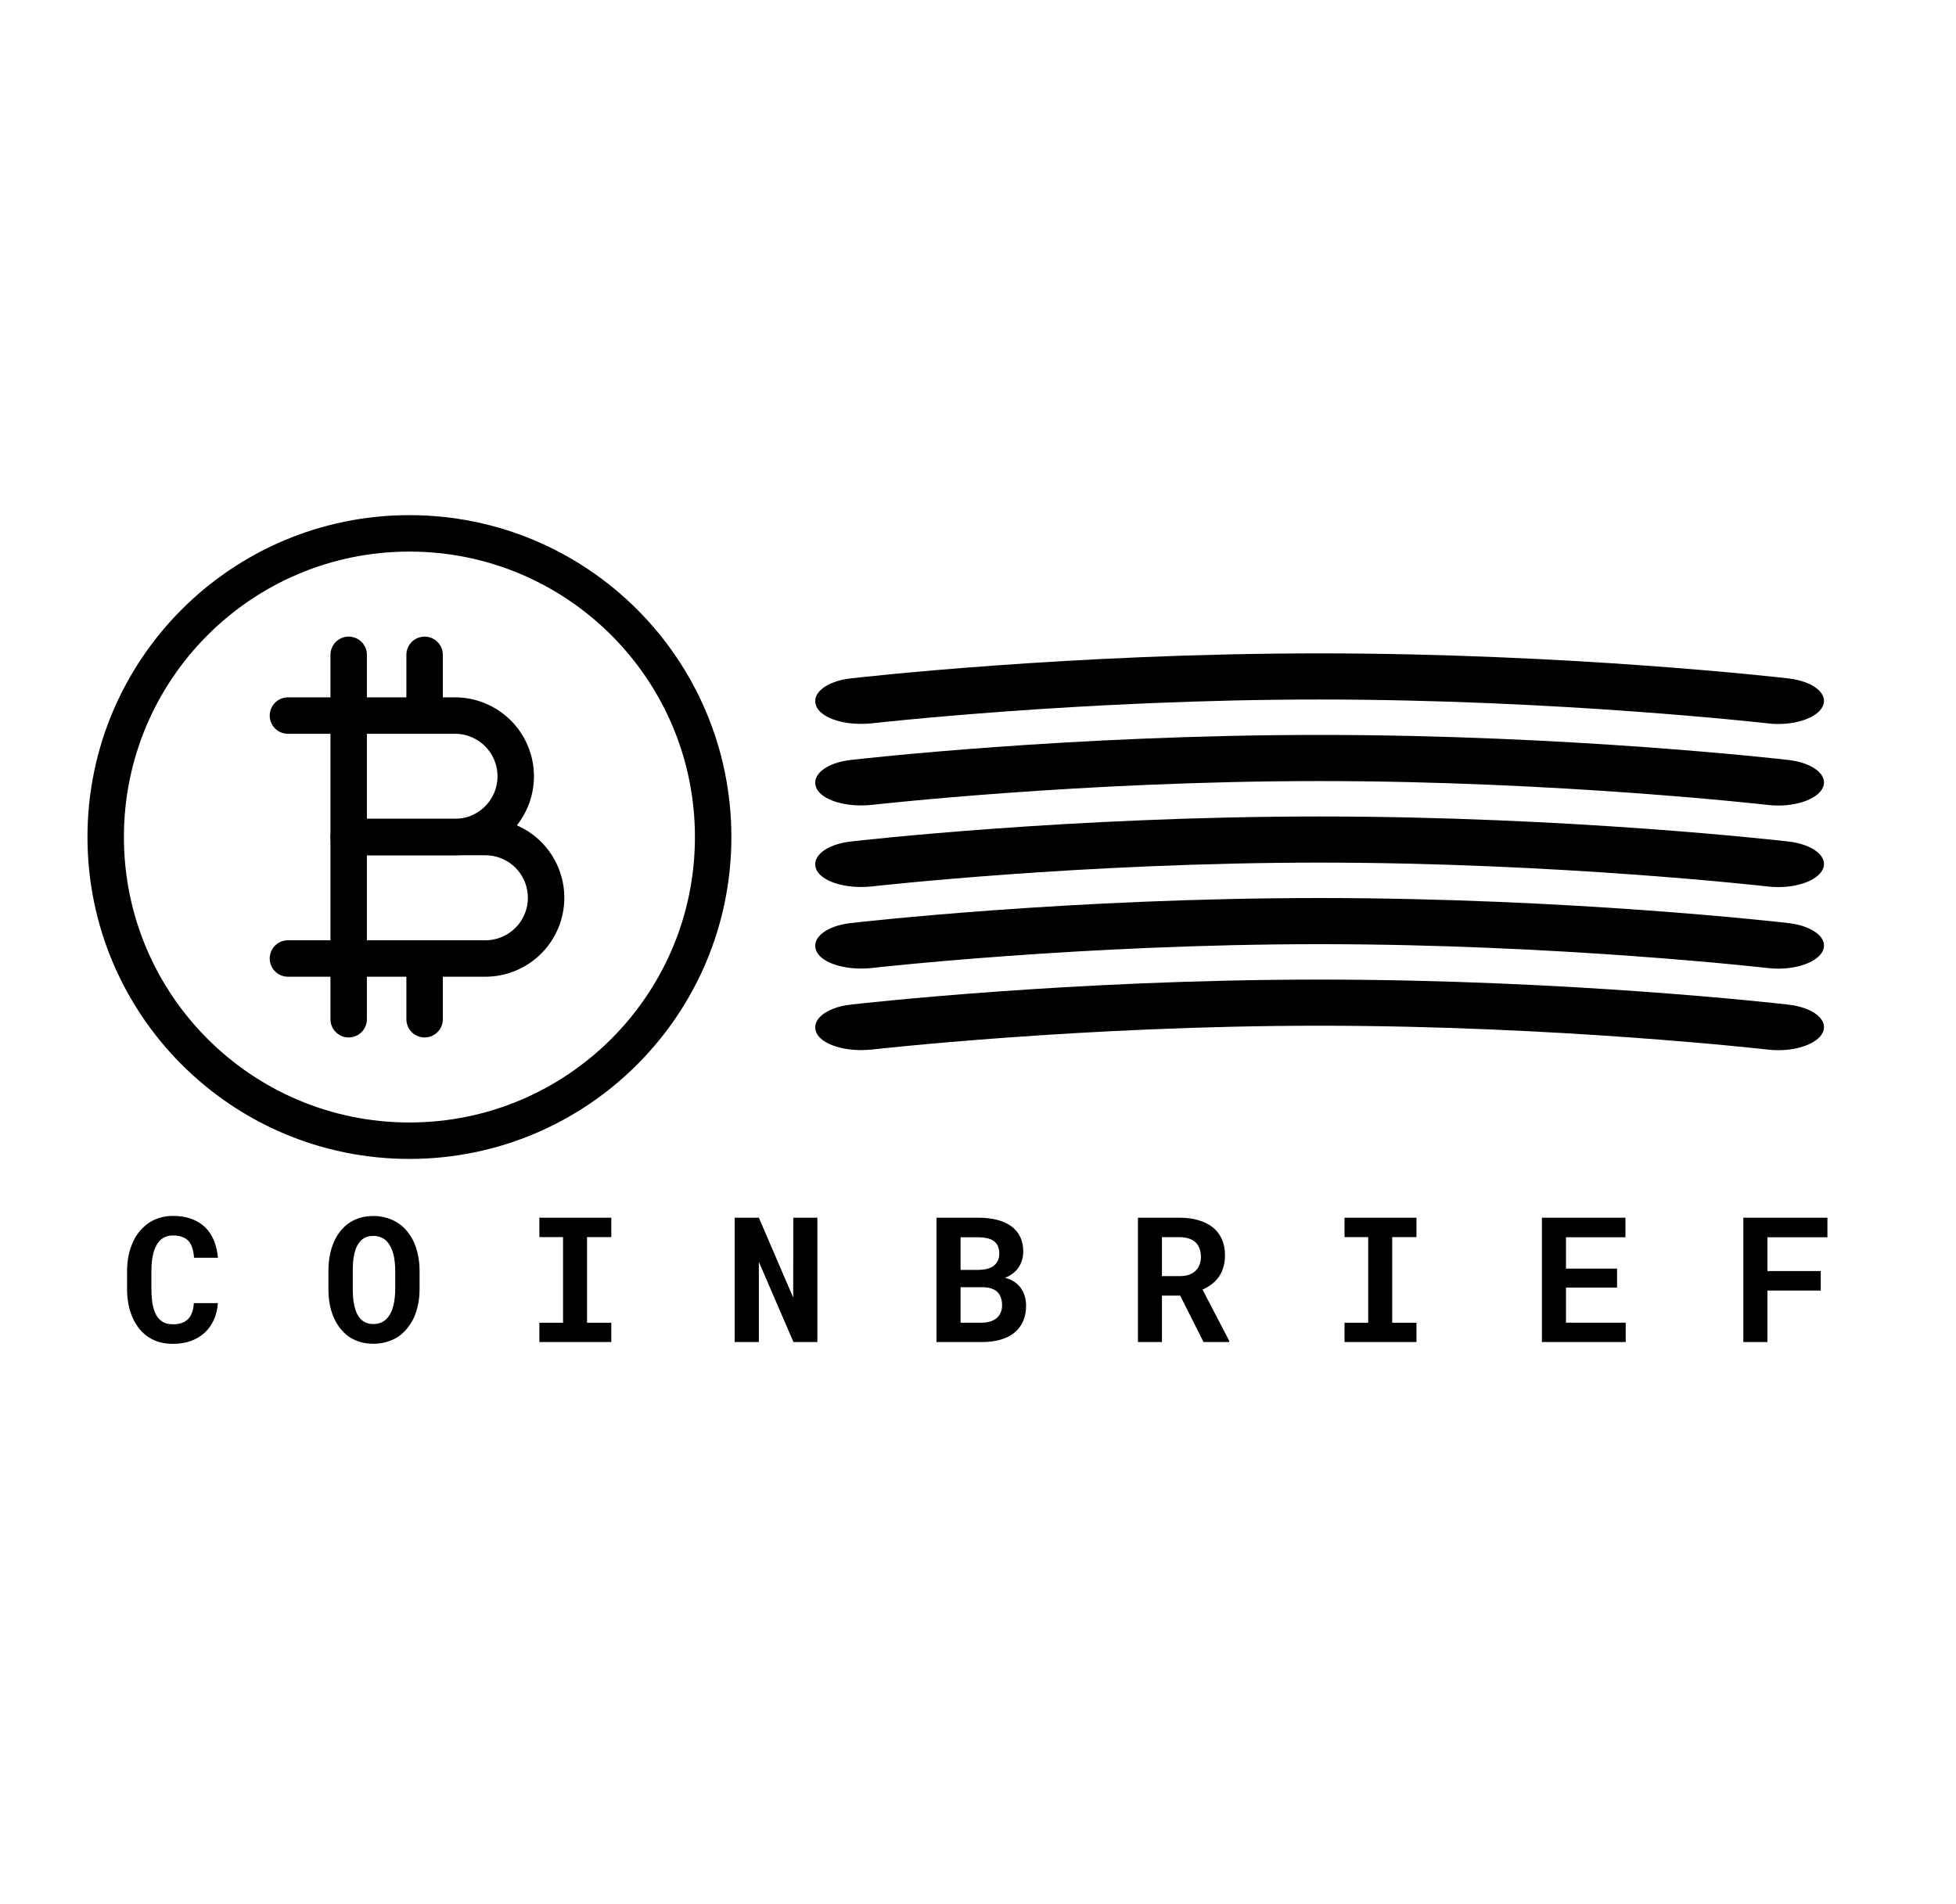
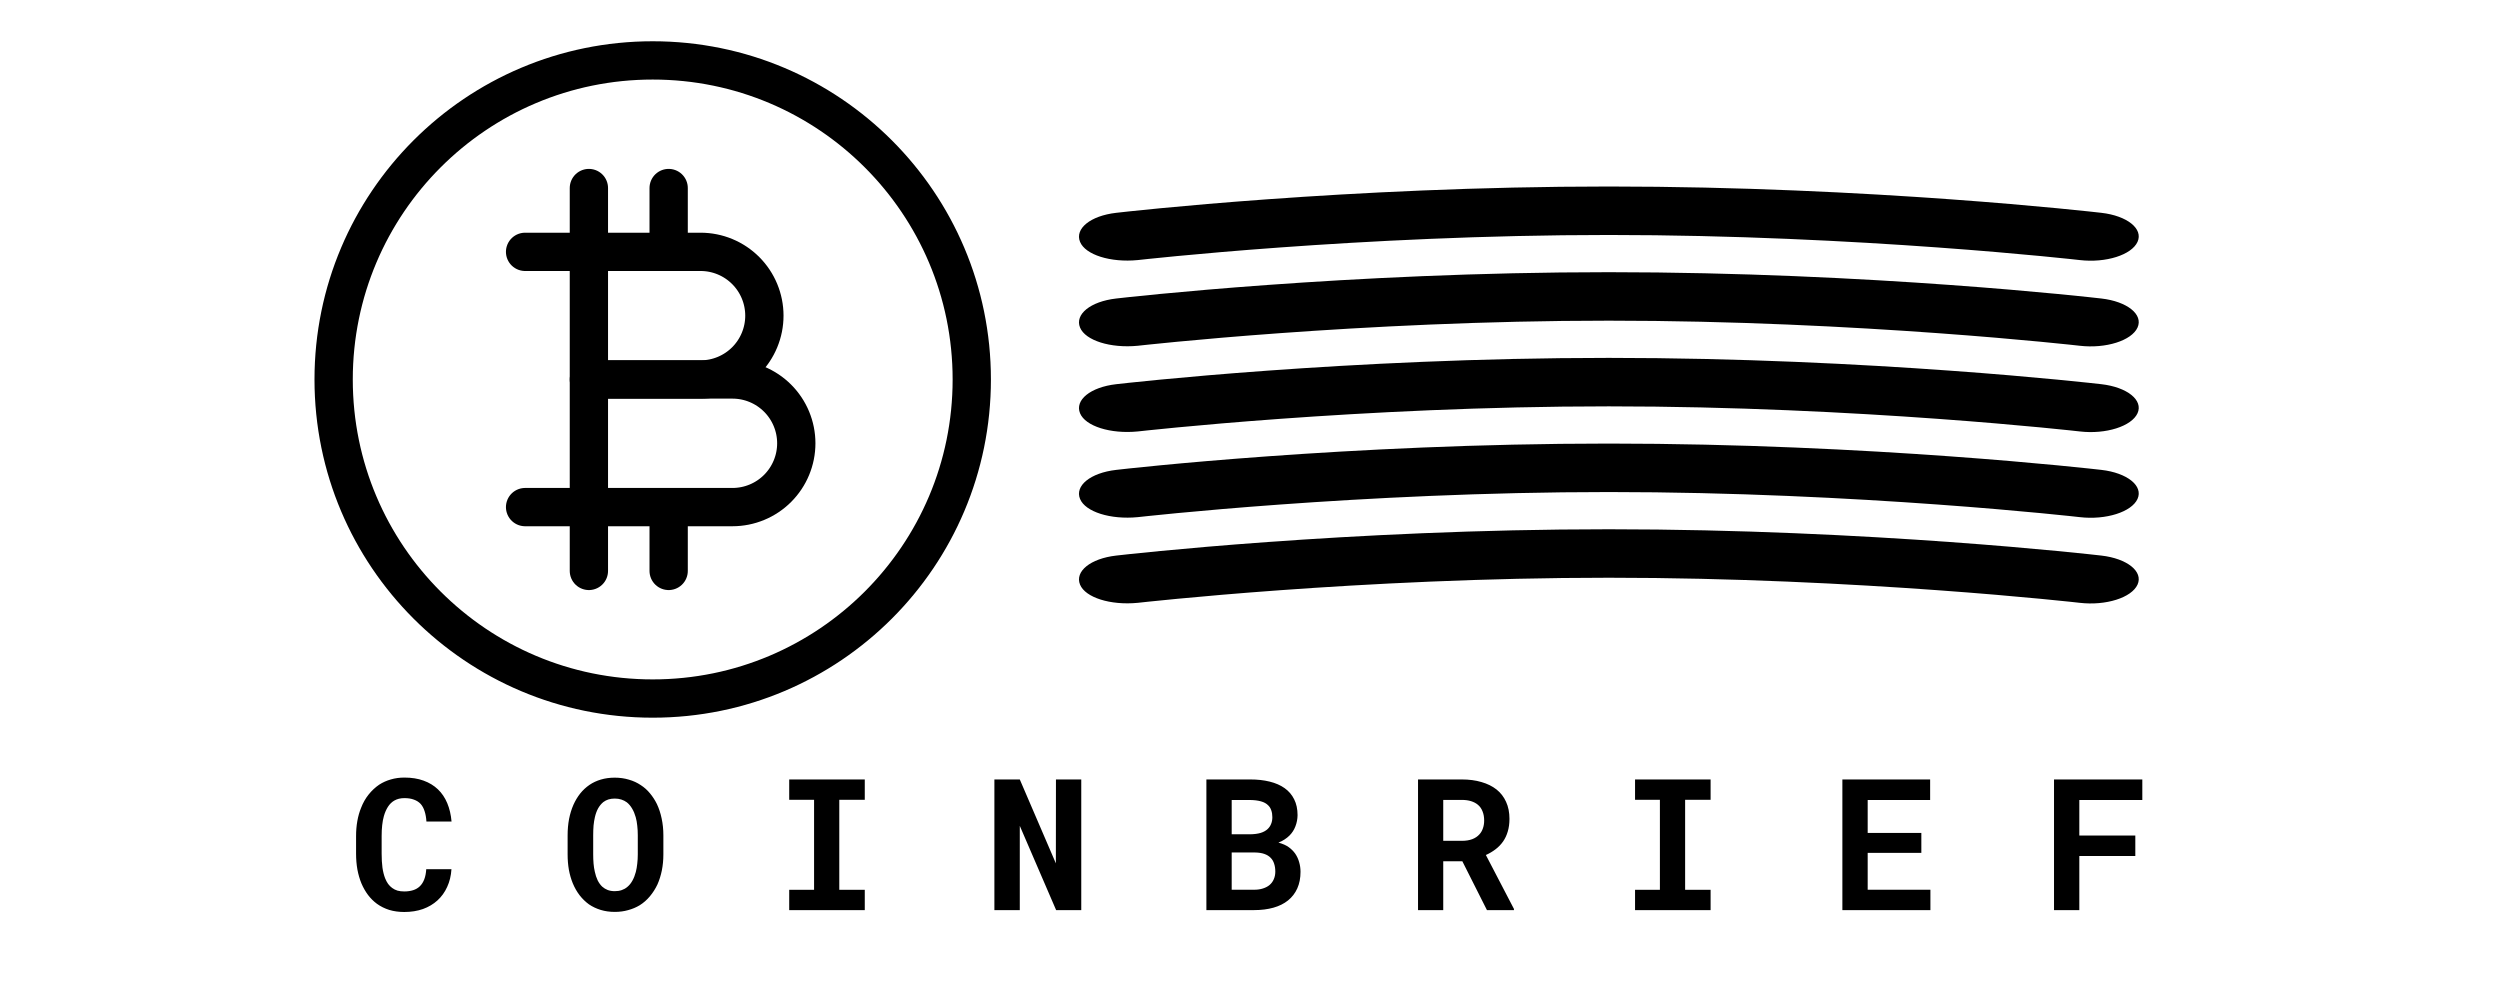
- <svg xmlns="http://www.w3.org/2000/svg" width="150" height="146" viewBox="0 0 300 146" fill="none">
+ <svg xmlns="http://www.w3.org/2000/svg" width="150" height="60" viewBox="0 0 300 146" fill="none">
  <rect y="0.342" width="150" height="145.342" rx="20" fill="transpranet" />
  <g clip-path="url(#clip0_16_178)">
    <g clip-path="url(#clip1_16_178)">
      <path d="M62.795 101.987C88.523 101.987 109.379 81.131 109.379 55.404C109.379 29.676 88.523 8.82 62.795 8.82C37.068 8.82 16.211 29.676 16.211 55.404C16.211 81.131 37.068 101.987 62.795 101.987Z" stroke="currentColor" stroke-width="5.59" stroke-linecap="round" stroke-linejoin="round" />
      <path d="M53.478 36.77V55.404H69.783C72.254 55.404 74.624 54.422 76.371 52.675C78.118 50.928 79.1 48.558 79.1 46.087C79.1 43.616 78.118 41.246 76.371 39.499C74.624 37.752 72.254 36.77 69.783 36.77H65.124M53.478 36.77H44.162M53.478 36.77V27.453M53.478 36.77H65.124M65.124 36.77V27.453" stroke="currentColor" stroke-width="5.59" stroke-linecap="round" stroke-linejoin="round" />
      <path d="M53.478 74.037V55.404H74.441C76.912 55.404 79.282 56.385 81.029 58.133C82.776 59.88 83.758 62.249 83.758 64.721C83.758 67.191 82.776 69.561 81.029 71.308C79.282 73.056 76.912 74.037 74.441 74.037H65.124M53.478 74.037V83.354M53.478 74.037H44.162H65.124M53.478 74.037H65.124M65.124 74.037V83.354" stroke="currentColor" stroke-width="5.59" stroke-linecap="round" stroke-linejoin="round" />
    </g>
    <g clip-path="url(#clip2_16_178)">
      <g clip-path="url(#clip3_16_178)">
        <path d="M274.297 31.071C272.939 30.915 240.617 27.23 202.379 27.23C164.142 27.23 131.827 30.915 130.469 31.071C126.678 31.506 124.399 33.397 125.186 35.312C125.96 37.199 129.632 38.361 133.613 37.971C133.937 37.939 165.886 34.307 202.386 34.307C238.887 34.307 270.836 37.932 271.152 37.971C274.965 38.414 278.714 37.217 279.579 35.312C280.444 33.408 278.081 31.506 274.297 31.071Z" fill="currentColor" />
        <path d="M274.297 43.582C272.939 43.426 240.617 39.74 202.379 39.74C164.142 39.74 131.827 43.426 130.469 43.582C126.678 44.017 124.399 45.908 125.186 47.823C125.96 49.71 129.632 50.871 133.613 50.482C133.937 50.45 165.886 46.818 202.386 46.818C238.887 46.818 270.836 50.443 271.152 50.482C274.965 50.924 278.714 49.728 279.579 47.823C280.445 45.918 278.081 44.017 274.297 43.582Z" fill="currentColor" />
        <path d="M274.297 56.092C272.939 55.936 240.617 52.251 202.379 52.251C164.142 52.251 131.827 55.936 130.469 56.092C126.678 56.528 124.399 58.418 125.186 60.334C125.96 62.221 129.632 63.382 133.613 62.992C133.937 62.961 165.886 59.328 202.386 59.328C238.887 59.328 270.836 62.953 271.152 62.992C274.965 63.435 278.714 62.238 279.579 60.334C280.445 58.429 278.081 56.528 274.297 56.092Z" fill="currentColor" />
        <path d="M274.297 68.603C272.939 68.447 240.617 64.761 202.379 64.761C164.142 64.761 131.827 68.444 130.469 68.603C126.678 69.038 124.399 70.929 125.186 72.844C125.96 74.731 129.632 75.892 133.613 75.503C133.937 75.471 165.886 71.839 202.386 71.839C238.887 71.839 270.836 75.464 271.152 75.503C274.965 75.945 278.714 74.749 279.579 72.844C280.444 70.939 278.081 69.038 274.297 68.603Z" fill="currentColor" />
        <path d="M274.297 81.113C272.939 80.957 240.617 77.272 202.379 77.272C164.142 77.272 131.827 80.957 130.469 81.113C126.678 81.549 124.399 83.439 125.186 85.355C125.96 87.242 129.632 88.403 133.613 88.013C133.937 87.982 165.886 84.349 202.386 84.349C238.887 84.349 270.836 87.975 271.152 88.013C274.965 88.456 278.714 87.259 279.579 85.355C280.444 83.45 278.081 81.549 274.297 81.113Z" fill="currentColor" />
      </g>
    </g>
  </g>
  <path d="M33.413 126.901C33.352 127.862 33.142 128.727 32.784 129.495C32.435 130.264 31.963 130.919 31.369 131.461C30.775 132.002 30.068 132.422 29.247 132.719C28.426 133.007 27.517 133.151 26.522 133.151C25.735 133.151 25.006 133.05 24.334 132.85C23.67 132.64 23.072 132.343 22.539 131.959C22.05 131.6 21.613 131.168 21.229 130.662C20.853 130.155 20.534 129.596 20.272 128.985C20.019 128.373 19.822 127.701 19.683 126.967C19.552 126.233 19.486 125.456 19.486 124.635V122.067C19.486 121.298 19.547 120.569 19.669 119.879C19.792 119.18 19.975 118.534 20.22 117.94C20.499 117.215 20.866 116.568 21.32 116.001C21.774 115.433 22.29 114.953 22.866 114.56C23.382 114.228 23.945 113.974 24.556 113.8C25.177 113.616 25.84 113.525 26.548 113.525C27.596 113.525 28.526 113.673 29.338 113.97C30.16 114.267 30.858 114.691 31.435 115.241C32.011 115.791 32.465 116.464 32.797 117.258C33.129 118.053 33.339 118.949 33.426 119.944H29.758C29.723 119.377 29.636 118.879 29.496 118.451C29.365 118.023 29.173 117.665 28.919 117.376C28.657 117.097 28.33 116.887 27.937 116.748C27.552 116.599 27.089 116.525 26.548 116.525C26.26 116.525 25.989 116.555 25.735 116.617C25.491 116.678 25.264 116.769 25.054 116.892C24.696 117.101 24.39 117.403 24.137 117.796C23.893 118.18 23.696 118.63 23.548 119.145C23.434 119.547 23.351 119.992 23.299 120.482C23.246 120.962 23.22 121.482 23.22 122.041V124.635C23.22 125.395 23.259 126.076 23.338 126.679C23.425 127.273 23.556 127.792 23.731 128.238C23.853 128.543 23.997 128.814 24.163 129.05C24.338 129.286 24.535 129.482 24.753 129.64C24.989 129.814 25.251 129.945 25.539 130.033C25.836 130.111 26.163 130.151 26.522 130.151C27.002 130.151 27.434 130.089 27.819 129.967C28.203 129.845 28.531 129.653 28.801 129.391C29.072 129.129 29.286 128.792 29.443 128.382C29.601 127.971 29.697 127.478 29.732 126.901H33.413ZM64.352 124.74C64.352 125.561 64.277 126.342 64.129 127.085C63.98 127.818 63.766 128.5 63.487 129.129C63.19 129.758 62.823 130.334 62.386 130.858C61.95 131.382 61.452 131.819 60.893 132.168C60.386 132.474 59.827 132.71 59.216 132.876C58.613 133.05 57.962 133.138 57.264 133.138C56.521 133.138 55.835 133.042 55.206 132.85C54.578 132.657 54.005 132.387 53.49 132.037C52.984 131.67 52.529 131.229 52.128 130.714C51.726 130.19 51.39 129.6 51.119 128.945C50.874 128.343 50.686 127.687 50.555 126.98C50.433 126.272 50.372 125.526 50.372 124.74V121.962C50.372 121.124 50.442 120.329 50.582 119.577C50.73 118.826 50.944 118.132 51.224 117.494C51.494 116.892 51.822 116.346 52.206 115.857C52.599 115.367 53.049 114.948 53.556 114.599C54.054 114.258 54.613 113.996 55.233 113.813C55.853 113.629 56.525 113.538 57.25 113.538C57.984 113.538 58.67 113.634 59.307 113.826C59.954 114.009 60.535 114.276 61.05 114.625C61.565 114.957 62.015 115.359 62.399 115.83C62.792 116.302 63.129 116.822 63.408 117.39C63.714 118.036 63.945 118.743 64.103 119.512C64.269 120.281 64.352 121.097 64.352 121.962V124.74ZM60.617 121.936C60.617 121.447 60.591 120.984 60.539 120.547C60.495 120.102 60.421 119.691 60.316 119.315C60.185 118.844 60.011 118.425 59.792 118.058C59.574 117.682 59.316 117.376 59.019 117.141C58.783 116.966 58.517 116.831 58.22 116.734C57.932 116.638 57.608 116.59 57.25 116.59C56.91 116.59 56.6 116.634 56.32 116.721C56.049 116.809 55.805 116.935 55.587 117.101C55.289 117.346 55.036 117.652 54.827 118.018C54.626 118.385 54.468 118.813 54.355 119.302C54.268 119.678 54.202 120.088 54.158 120.534C54.123 120.979 54.106 121.447 54.106 121.936V124.74C54.106 125.202 54.123 125.648 54.158 126.076C54.193 126.504 54.255 126.901 54.342 127.268C54.438 127.731 54.578 128.155 54.761 128.539C54.953 128.915 55.176 129.22 55.429 129.456C55.665 129.666 55.931 129.827 56.228 129.941C56.534 130.054 56.879 130.111 57.264 130.111C57.63 130.111 57.967 130.059 58.272 129.954C58.578 129.849 58.849 129.696 59.085 129.495C59.382 129.251 59.63 128.945 59.831 128.578C60.041 128.203 60.207 127.779 60.329 127.308C60.425 126.941 60.495 126.539 60.539 126.102C60.591 125.665 60.617 125.211 60.617 124.74V121.936ZM82.725 113.8H93.757V116.774H90.036V129.915H93.757V132.876H82.725V129.915H86.355V116.774H82.725V113.8ZM125.364 132.876H121.695L116.389 120.573V132.876H112.681V113.8H116.389L121.656 126.05L121.669 113.8H125.364V132.876ZM143.633 132.876V113.8H150.039C151.079 113.8 152.022 113.904 152.869 114.114C153.725 114.324 154.455 114.643 155.057 115.071C155.66 115.499 156.123 116.04 156.446 116.695C156.778 117.35 156.944 118.123 156.944 119.014C156.935 119.591 156.83 120.137 156.629 120.652C156.437 121.158 156.149 121.604 155.765 121.988C155.555 122.198 155.315 122.39 155.044 122.565C154.782 122.739 154.49 122.888 154.166 123.01V123.023C154.795 123.198 155.293 123.421 155.66 123.691C156.036 123.962 156.35 124.277 156.603 124.635C156.865 125.019 157.057 125.438 157.18 125.893C157.311 126.338 157.376 126.801 157.376 127.281C157.376 128.198 157.219 129.006 156.905 129.705C156.59 130.404 156.14 130.989 155.555 131.461C154.97 131.932 154.258 132.286 153.42 132.522C152.581 132.758 151.638 132.876 150.59 132.876H143.633ZM147.327 124.464V129.902H150.603C151.083 129.902 151.511 129.841 151.887 129.718C152.271 129.596 152.59 129.43 152.843 129.22C153.123 128.985 153.332 128.701 153.472 128.369C153.62 128.037 153.695 127.666 153.695 127.255C153.695 126.827 153.638 126.443 153.524 126.102C153.42 125.762 153.249 125.473 153.013 125.237C152.778 124.993 152.472 124.805 152.096 124.674C151.721 124.543 151.275 124.473 150.76 124.464H147.327ZM147.327 121.805H150.066C150.625 121.796 151.118 121.731 151.546 121.608C151.974 121.477 152.319 121.285 152.581 121.032C152.799 120.831 152.965 120.586 153.079 120.298C153.201 120.01 153.262 119.682 153.262 119.315C153.262 118.931 153.21 118.595 153.105 118.307C153.009 118.018 152.861 117.778 152.66 117.586C152.398 117.315 152.044 117.119 151.598 116.996C151.162 116.874 150.646 116.809 150.052 116.8H147.327V121.805ZM181.004 125.748H178.213V132.876H174.532V113.8H180.925C181.982 113.8 182.939 113.926 183.795 114.18C184.651 114.424 185.384 114.787 185.996 115.267C186.598 115.747 187.061 116.346 187.384 117.062C187.716 117.778 187.882 118.608 187.882 119.551C187.882 120.233 187.799 120.848 187.633 121.399C187.476 121.94 187.249 122.425 186.952 122.853C186.646 123.29 186.279 123.67 185.852 123.993C185.432 124.316 184.961 124.595 184.437 124.831L188.537 132.705V132.876H184.594L181.004 125.748ZM178.213 122.761H180.938C181.506 122.761 182.004 122.683 182.432 122.525C182.869 122.359 183.222 122.124 183.493 121.818C183.72 121.573 183.891 121.281 184.004 120.94C184.126 120.599 184.188 120.219 184.188 119.8C184.188 119.294 184.109 118.848 183.952 118.464C183.803 118.071 183.576 117.748 183.27 117.494C183 117.267 182.668 117.093 182.275 116.97C181.882 116.848 181.432 116.787 180.925 116.787H178.213V122.761ZM206.217 113.8H217.248V116.774H213.528V129.915H217.248V132.876H206.217V129.915H209.846V116.774H206.217V113.8ZM248.016 124.517H240.182V129.902H249.34V132.876H236.487V113.8H249.3V116.8H240.182V121.608H248.016V124.517ZM279.256 124.975H271.081V132.876H267.386V113.8H280.278V116.8H271.081V121.988H279.256V124.975Z" fill="currentColor" />
  <defs>
    <clipPath id="clip0_16_178">
      <rect width="288.82" height="98.944" fill="currentColor" transform="translate(5.59009 5.93164)" />
    </clipPath>
    <clipPath id="clip1_16_178">
      <rect width="98.758" height="98.758" fill="currentColor" transform="translate(13.4163 6.02472)" />
    </clipPath>
    <clipPath id="clip2_16_178">
      <rect width="168.82" height="98.944" fill="currentColor" transform="translate(117.764 5.93158)" />
    </clipPath>
    <clipPath id="clip3_16_178">
      <rect width="168.82" height="77.646" fill="currentColor" transform="translate(117.764 27.2297)" />
    </clipPath>
  </defs>
</svg>
